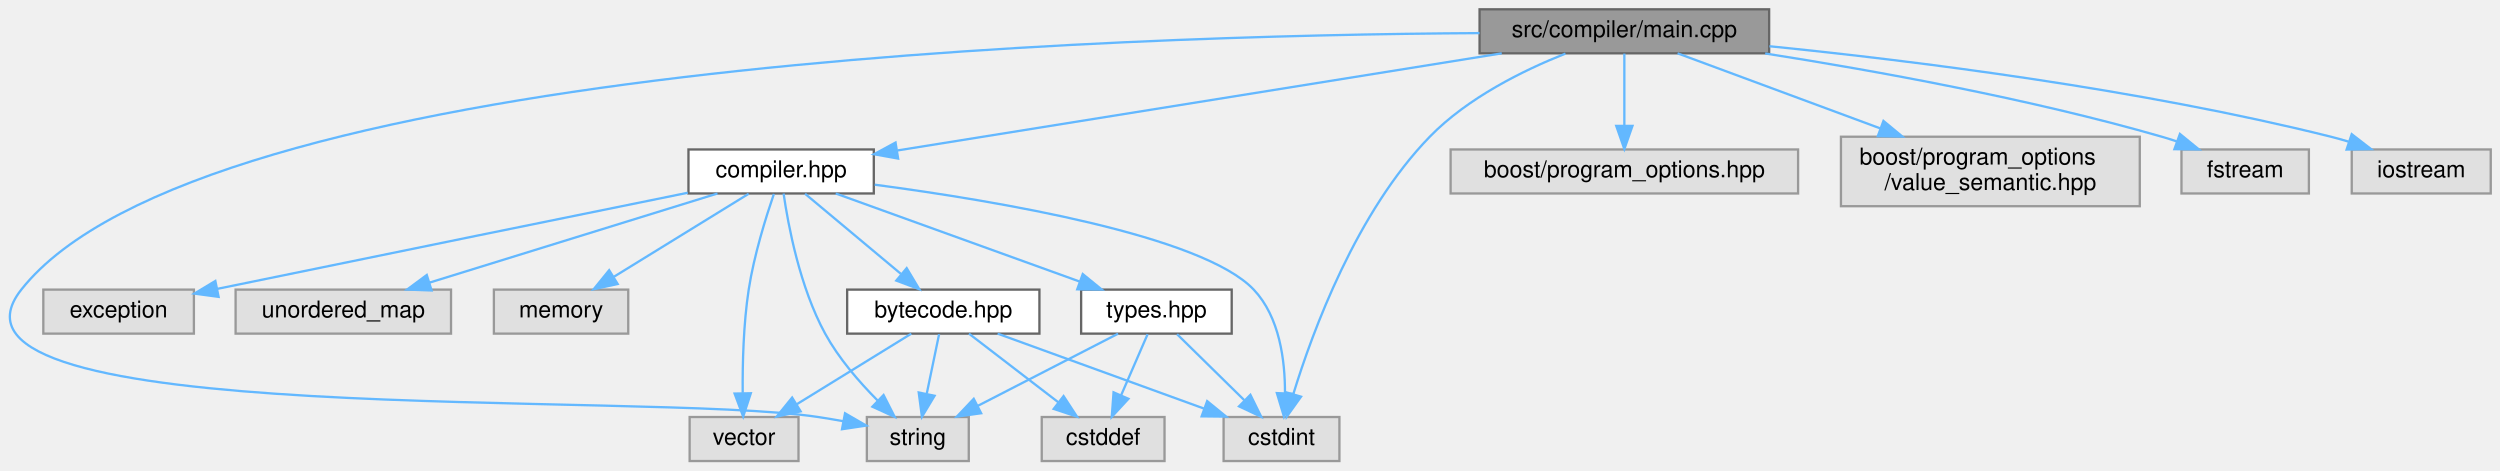
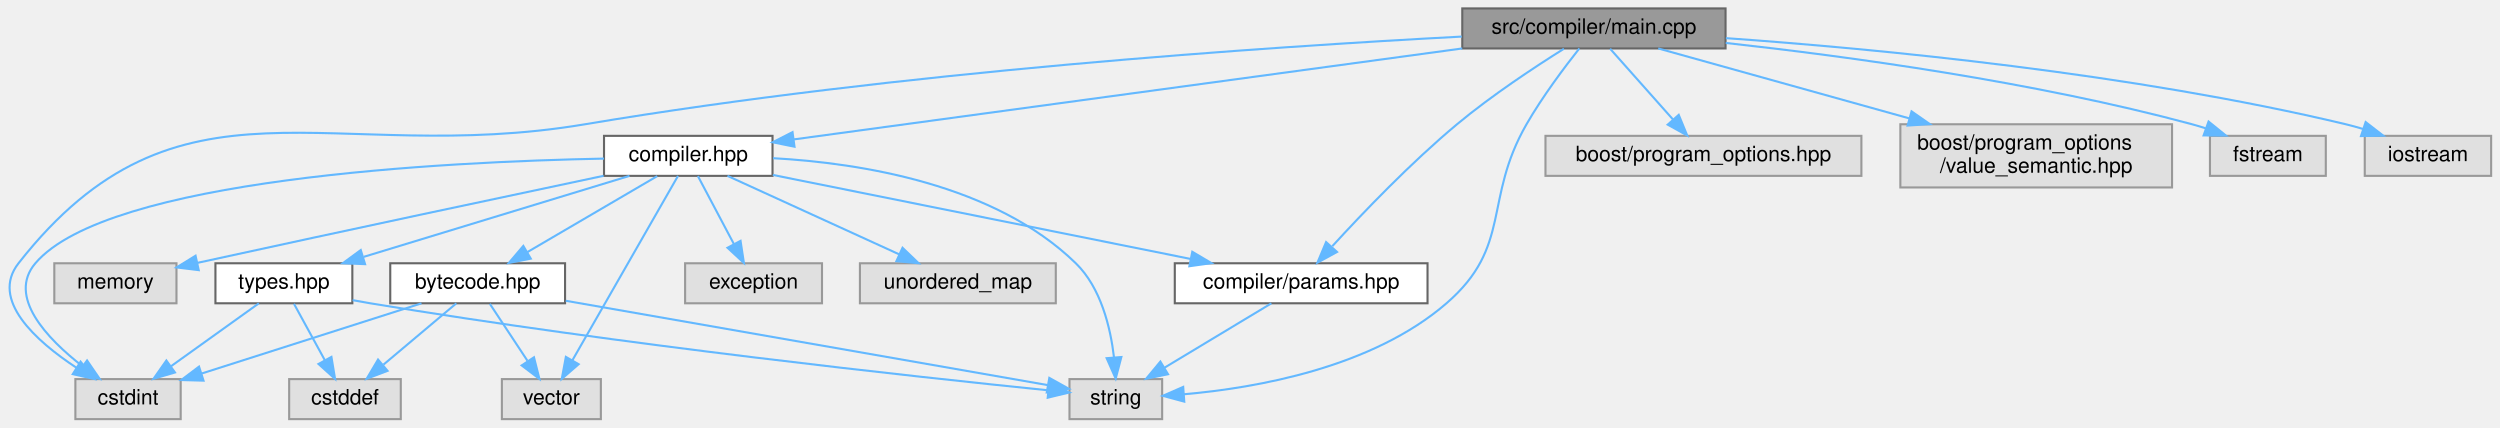
- <svg xmlns="http://www.w3.org/2000/svg" xmlns:xlink="http://www.w3.org/1999/xlink" width="1079pt" height="203pt" viewBox="0.00 0.00 1079.20 203.00">
+ <svg xmlns="http://www.w3.org/2000/svg" xmlns:xlink="http://www.w3.org/1999/xlink" width="1187pt" height="203pt" viewBox="0.00 0.00 1186.58 203.00">
  <g id="graph0" class="graph" transform="scale(1 1) rotate(0) translate(4 199)">
    <g id="Node000001" class="node">
      <g id="a_Node000001">
        <a xlink:title=" ">
-           <polygon fill="#999999" stroke="#666666" points="759.7,-195 634.7,-195 634.7,-176 759.7,-176 759.7,-195" />
-           <text text-anchor="middle" x="697.2" y="-183" font-family="Helvetica,sans-Serif" font-size="10.00">src/compiler/main.cpp</text>
+           <polygon fill="#999999" stroke="#666666" points="815.08,-195 690.08,-195 690.08,-176 815.08,-176 815.08,-195" />
+           <text text-anchor="middle" x="752.58" y="-183" font-family="Helvetica,sans-Serif" font-size="10.00">src/compiler/main.cpp</text>
        </a>
      </g>
    </g>
    <g id="Node000002" class="node">
      <g id="a_Node000002">
        <a xlink:href="compiler_8hpp.html" target="_top" xlink:title=" ">
-           <polygon fill="white" stroke="#666666" points="373.2,-134.5 293.2,-134.5 293.2,-115.5 373.2,-115.5 373.2,-134.5" />
-           <text text-anchor="middle" x="333.2" y="-122.5" font-family="Helvetica,sans-Serif" font-size="10.00">compiler.hpp</text>
+           <polygon fill="white" stroke="#666666" points="362.58,-134.5 282.58,-134.5 282.58,-115.5 362.58,-115.5 362.58,-134.5" />
+           <text text-anchor="middle" x="322.58" y="-122.5" font-family="Helvetica,sans-Serif" font-size="10.00">compiler.hpp</text>
        </a>
      </g>
    </g>
    <g id="edge1_Node000001_Node000002" class="edge">
      <g id="a_edge1_Node000001_Node000002">
        <a xlink:title=" ">
-           <path fill="none" stroke="#63b8ff" d="M644.27,-175.99C574.32,-164.75 451.94,-145.08 383.39,-134.07" />
-           <polygon fill="#63b8ff" stroke="#63b8ff" points="383.7,-130.57 373.27,-132.44 382.59,-137.48 383.7,-130.57" />
+           <path fill="none" stroke="#63b8ff" d="M690.06,-175.99C604.23,-164.32 451.62,-143.56 372.8,-132.83" />
+           <polygon fill="#63b8ff" stroke="#63b8ff" points="373.02,-129.33 362.64,-131.45 372.08,-136.27 373.02,-129.33" />
        </a>
      </g>
    </g>
    <g id="Node000004" class="node">
      <g id="a_Node000004">
        <a xlink:title=" ">
-           <polygon fill="#e0e0e0" stroke="#999999" points="574.2,-19 524.2,-19 524.2,0 574.2,0 574.2,-19" />
-           <text text-anchor="middle" x="549.2" y="-7" font-family="Helvetica,sans-Serif" font-size="10.00">cstdint</text>
-         </a>
-       </g>
-     </g>
-     <g id="edge19_Node000001_Node000004" class="edge">
-       <g id="a_edge19_Node000001_Node000004">
-         <a xlink:title=" ">
-           <path fill="none" stroke="#63b8ff" d="M671.78,-175.88C653.6,-168.66 629.54,-156.8 613.2,-140 581.55,-107.44 562.66,-56.16 554.31,-28.93" />
-           <polygon fill="#63b8ff" stroke="#63b8ff" points="557.62,-27.77 551.45,-19.15 550.9,-29.73 557.62,-27.77" />
+           <polygon fill="#e0e0e0" stroke="#999999" points="81.58,-19 31.58,-19 31.58,0 81.58,0 81.58,-19" />
+           <text text-anchor="middle" x="56.58" y="-7" font-family="Helvetica,sans-Serif" font-size="10.00">cstdint</text>
+         </a>
+       </g>
+     </g>
+     <g id="edge21_Node000001_Node000004" class="edge">
+       <g id="a_edge21_Node000001_Node000004">
+         <a xlink:title=" ">
+           <path fill="none" stroke="#63b8ff" d="M689.81,-181.63C597.93,-176.77 421.63,-164.9 273.58,-140 152.19,-119.58 80.55,-170.86 4.58,-74 -8.99,-56.69 12.71,-37.17 32.08,-24.4" />
+           <polygon fill="#63b8ff" stroke="#63b8ff" points="34.05,-27.29 40.68,-19.03 30.34,-21.35 34.05,-27.29" />
        </a>
      </g>
    </g>
    <g id="Node000006" class="node">
      <g id="a_Node000006">
        <a xlink:title=" ">
-           <polygon fill="#e0e0e0" stroke="#999999" points="414.2,-19 370.2,-19 370.2,0 414.2,0 414.2,-19" />
-           <text text-anchor="middle" x="392.2" y="-7" font-family="Helvetica,sans-Serif" font-size="10.00">string</text>
-         </a>
-       </g>
-     </g>
-     <g id="edge22_Node000001_Node000006" class="edge">
-       <g id="a_edge22_Node000001_Node000006">
-         <a xlink:title=" ">
-           <path fill="none" stroke="#63b8ff" d="M634.68,-184.73C479.29,-183.81 82.52,-171.74 5.2,-74 -42.83,-13.28 272.65,-30.55 349.2,-19 352.69,-18.47 356.33,-17.86 359.95,-17.2" />
-           <polygon fill="#63b8ff" stroke="#63b8ff" points="360.78,-20.61 369.95,-15.3 359.47,-13.73 360.78,-20.61" />
-         </a>
-       </g>
-     </g>
-     <g id="Node000012" class="node">
-       <g id="a_Node000012">
-         <a xlink:title=" ">
-           <polygon fill="#e0e0e0" stroke="#999999" points="772.2,-134.5 622.2,-134.5 622.2,-115.5 772.2,-115.5 772.2,-134.5" />
-           <text text-anchor="middle" x="697.2" y="-122.5" font-family="Helvetica,sans-Serif" font-size="10.00">boost/program_options.hpp</text>
-         </a>
-       </g>
-     </g>
-     <g id="edge17_Node000001_Node000012" class="edge">
-       <g id="a_edge17_Node000001_Node000012">
-         <a xlink:title=" ">
-           <path fill="none" stroke="#63b8ff" d="M697.2,-175.87C697.2,-167.75 697.2,-155.31 697.2,-144.89" />
-           <polygon fill="#63b8ff" stroke="#63b8ff" points="700.7,-144.67 697.2,-134.67 693.7,-144.67 700.7,-144.67" />
+           <polygon fill="#e0e0e0" stroke="#999999" points="547.58,-19 503.58,-19 503.58,0 547.58,0 547.58,-19" />
+           <text text-anchor="middle" x="525.58" y="-7" font-family="Helvetica,sans-Serif" font-size="10.00">string</text>
+         </a>
+       </g>
+     </g>
+     <g id="edge24_Node000001_Node000006" class="edge">
+       <g id="a_edge24_Node000001_Node000006">
+         <a xlink:title=" ">
+           <path fill="none" stroke="#63b8ff" d="M745.66,-175.99C738.78,-167.28 728.17,-153.2 720.58,-140 699.95,-104.13 713.88,-82.08 682.58,-55 647.34,-24.51 592.57,-14.83 557.92,-11.8" />
+           <polygon fill="#63b8ff" stroke="#63b8ff" points="558.08,-8.31 547.85,-11.06 557.57,-15.29 558.08,-8.31" />
+         </a>
+       </g>
+     </g>
+     <g id="Node000008" class="node">
+       <g id="a_Node000008">
+         <a xlink:href="params_8hpp.html" target="_top" xlink:title=" ">
+           <polygon fill="white" stroke="#666666" points="673.58,-74 553.58,-74 553.58,-55 673.58,-55 673.58,-74" />
+           <text text-anchor="middle" x="613.58" y="-62" font-family="Helvetica,sans-Serif" font-size="10.00">compiler/params.hpp</text>
+         </a>
+       </g>
+     </g>
+     <g id="edge25_Node000001_Node000008" class="edge">
+       <g id="a_edge25_Node000001_Node000008">
+         <a xlink:title=" ">
+           <path fill="none" stroke="#63b8ff" d="M738.34,-175.85C724.79,-167.37 704.08,-153.74 687.58,-140 665.6,-121.69 642.76,-97.83 628.37,-82.11" />
+           <polygon fill="#63b8ff" stroke="#63b8ff" points="630.61,-79.37 621.31,-74.3 625.42,-84.06 630.61,-79.37" />
        </a>
      </g>
    </g>
    <g id="Node000013" class="node">
      <g id="a_Node000013">
        <a xlink:title=" ">
-           <polygon fill="#e0e0e0" stroke="#999999" points="919.7,-140 790.7,-140 790.7,-110 919.7,-110 919.7,-140" />
-           <text text-anchor="start" x="798.7" y="-128" font-family="Helvetica,sans-Serif" font-size="10.00">boost/program_options</text>
-           <text text-anchor="middle" x="855.2" y="-117" font-family="Helvetica,sans-Serif" font-size="10.00">/value_semantic.hpp</text>
-         </a>
-       </g>
-     </g>
-     <g id="edge18_Node000001_Node000013" class="edge">
-       <g id="a_edge18_Node000001_Node000013">
-         <a xlink:title=" ">
-           <path fill="none" stroke="#63b8ff" d="M720.18,-175.99C743.01,-167.54 778.72,-154.32 807.68,-143.59" />
-           <polygon fill="#63b8ff" stroke="#63b8ff" points="809.05,-146.82 817.22,-140.06 806.62,-140.25 809.05,-146.82" />
+           <polygon fill="#e0e0e0" stroke="#999999" points="879.58,-134.5 729.58,-134.5 729.58,-115.5 879.58,-115.5 879.58,-134.5" />
+           <text text-anchor="middle" x="804.58" y="-122.5" font-family="Helvetica,sans-Serif" font-size="10.00">boost/program_options.hpp</text>
+         </a>
+       </g>
+     </g>
+     <g id="edge19_Node000001_Node000013" class="edge">
+       <g id="a_edge19_Node000001_Node000013">
+         <a xlink:title=" ">
+           <path fill="none" stroke="#63b8ff" d="M760.26,-175.87C768.09,-167.05 780.44,-153.16 790.12,-142.27" />
+           <polygon fill="#63b8ff" stroke="#63b8ff" points="792.85,-144.47 796.88,-134.67 787.62,-139.82 792.85,-144.47" />
        </a>
      </g>
    </g>
    <g id="Node000014" class="node">
      <g id="a_Node000014">
        <a xlink:title=" ">
-           <polygon fill="#e0e0e0" stroke="#999999" points="992.7,-134.5 937.7,-134.5 937.7,-115.5 992.7,-115.5 992.7,-134.5" />
-           <text text-anchor="middle" x="965.2" y="-122.5" font-family="Helvetica,sans-Serif" font-size="10.00">fstream</text>
+           <polygon fill="#e0e0e0" stroke="#999999" points="1027.08,-140 898.08,-140 898.08,-110 1027.08,-110 1027.08,-140" />
+           <text text-anchor="start" x="906.08" y="-128" font-family="Helvetica,sans-Serif" font-size="10.00">boost/program_options</text>
+           <text text-anchor="middle" x="962.58" y="-117" font-family="Helvetica,sans-Serif" font-size="10.00">/value_semantic.hpp</text>
        </a>
      </g>
    </g>
    <g id="edge20_Node000001_Node000014" class="edge">
      <g id="a_edge20_Node000001_Node000014">
        <a xlink:title=" ">
-           <path fill="none" stroke="#63b8ff" d="M758,-175.93C805.21,-168.54 872.05,-156.45 929.2,-140 931.35,-139.38 933.55,-138.69 935.74,-137.95" />
-           <polygon fill="#63b8ff" stroke="#63b8ff" points="937.03,-141.2 945.24,-134.5 934.65,-134.62 937.03,-141.2" />
+           <path fill="none" stroke="#63b8ff" d="M783.12,-175.99C814.26,-167.32 863.42,-153.62 902.42,-142.76" />
+           <polygon fill="#63b8ff" stroke="#63b8ff" points="903.4,-146.12 912.1,-140.06 901.52,-139.38 903.4,-146.12" />
        </a>
      </g>
    </g>
    <g id="Node000015" class="node">
      <g id="a_Node000015">
        <a xlink:title=" ">
-           <polygon fill="#e0e0e0" stroke="#999999" points="1071.2,-134.5 1011.2,-134.5 1011.2,-115.5 1071.2,-115.5 1071.2,-134.5" />
-           <text text-anchor="middle" x="1041.2" y="-122.5" font-family="Helvetica,sans-Serif" font-size="10.00">iostream</text>
-         </a>
-       </g>
-     </g>
-     <g id="edge21_Node000001_Node000015" class="edge">
-       <g id="a_edge21_Node000001_Node000015">
-         <a xlink:title=" ">
-           <path fill="none" stroke="#63b8ff" d="M759.83,-179.06C821.99,-172.79 919.65,-160.62 1002.2,-140 1004.71,-139.37 1007.27,-138.65 1009.84,-137.87" />
-           <polygon fill="#63b8ff" stroke="#63b8ff" points="1011.19,-141.1 1019.57,-134.63 1008.98,-134.46 1011.19,-141.1" />
+           <polygon fill="#e0e0e0" stroke="#999999" points="1100.08,-134.5 1045.08,-134.5 1045.08,-115.5 1100.08,-115.5 1100.08,-134.5" />
+           <text text-anchor="middle" x="1072.58" y="-122.5" font-family="Helvetica,sans-Serif" font-size="10.00">fstream</text>
+         </a>
+       </g>
+     </g>
+     <g id="edge22_Node000001_Node000015" class="edge">
+       <g id="a_edge22_Node000001_Node000015">
+         <a xlink:title=" ">
+           <path fill="none" stroke="#63b8ff" d="M815.16,-178.61C873.25,-172.23 961.77,-160.16 1036.58,-140 1038.74,-139.42 1040.94,-138.75 1043.15,-138.03" />
+           <polygon fill="#63b8ff" stroke="#63b8ff" points="1044.42,-141.29 1052.66,-134.63 1042.06,-134.7 1044.42,-141.29" />
+         </a>
+       </g>
+     </g>
+     <g id="Node000016" class="node">
+       <g id="a_Node000016">
+         <a xlink:title=" ">
+           <polygon fill="#e0e0e0" stroke="#999999" points="1178.58,-134.5 1118.58,-134.5 1118.58,-115.5 1178.58,-115.5 1178.58,-134.5" />
+           <text text-anchor="middle" x="1148.58" y="-122.5" font-family="Helvetica,sans-Serif" font-size="10.00">iostream</text>
+         </a>
+       </g>
+     </g>
+     <g id="edge23_Node000001_Node000016" class="edge">
+       <g id="a_edge23_Node000001_Node000016">
+         <a xlink:title=" ">
+           <path fill="none" stroke="#63b8ff" d="M815.24,-180.89C887.12,-175.78 1008.13,-164.22 1109.58,-140 1112.25,-139.36 1114.98,-138.61 1117.7,-137.78" />
+           <polygon fill="#63b8ff" stroke="#63b8ff" points="1119,-141.04 1127.38,-134.57 1116.79,-134.4 1119,-141.04" />
        </a>
      </g>
    </g>
    <g id="Node000003" class="node">
      <g id="a_Node000003">
        <a xlink:href="bytecode_8hpp.html" target="_top" xlink:title=" ">
-           <polygon fill="white" stroke="#666666" points="444.7,-74 361.7,-74 361.7,-55 444.7,-55 444.7,-74" />
-           <text text-anchor="middle" x="403.2" y="-62" font-family="Helvetica,sans-Serif" font-size="10.00">bytecode.hpp</text>
+           <polygon fill="white" stroke="#666666" points="264.08,-74 181.08,-74 181.08,-55 264.08,-55 264.08,-74" />
+           <text text-anchor="middle" x="222.58" y="-62" font-family="Helvetica,sans-Serif" font-size="10.00">bytecode.hpp</text>
        </a>
      </g>
    </g>
    <g id="edge2_Node000002_Node000003" class="edge">
      <g id="a_edge2_Node000002_Node000003">
        <a xlink:title=" ">
-           <path fill="none" stroke="#63b8ff" d="M343.53,-115.37C354.39,-106.3 371.69,-91.84 384.87,-80.82" />
-           <polygon fill="#63b8ff" stroke="#63b8ff" points="387.4,-83.27 392.83,-74.17 382.91,-77.89 387.4,-83.27" />
-         </a>
-       </g>
-     </g>
-     <g id="edge11_Node000002_Node000004" class="edge">
-       <g id="a_edge11_Node000002_Node000004">
-         <a xlink:title=" ">
-           <path fill="none" stroke="#63b8ff" d="M373.6,-119.29C426.48,-112.27 515.06,-97.36 537.2,-74 548.41,-62.18 550.76,-43.34 550.7,-29.25" />
-           <polygon fill="#63b8ff" stroke="#63b8ff" points="554.2,-29.02 550.26,-19.19 547.2,-29.33 554.2,-29.02" />
-         </a>
-       </g>
-     </g>
-     <g id="edge13_Node000002_Node000006" class="edge">
-       <g id="a_edge13_Node000002_Node000006">
-         <a xlink:title=" ">
-           <path fill="none" stroke="#63b8ff" d="M334.26,-115.46C336.22,-101.93 341.23,-75.06 352.2,-55 358.03,-44.34 366.89,-34.13 374.79,-26.18" />
-           <polygon fill="#63b8ff" stroke="#63b8ff" points="377.42,-28.5 382.22,-19.06 372.58,-23.45 377.42,-28.5" />
+           <path fill="none" stroke="#63b8ff" d="M307.83,-115.37C291.58,-105.86 265.23,-90.45 246.12,-79.27" />
+           <polygon fill="#63b8ff" stroke="#63b8ff" points="247.8,-76.2 237.4,-74.17 244.26,-82.24 247.8,-76.2" />
+         </a>
+       </g>
+     </g>
+     <g id="edge13_Node000002_Node000004" class="edge">
+       <g id="a_edge13_Node000002_Node000004">
+         <a xlink:title=" ">
+           <path fill="none" stroke="#63b8ff" d="M282.58,-123.7C206.8,-122.19 46.82,-114.21 12.58,-74 -0.87,-58.2 18,-38.31 35.04,-25.04" />
+           <polygon fill="#63b8ff" stroke="#63b8ff" points="37.13,-27.85 43.11,-19.11 32.98,-22.21 37.13,-27.85" />
+         </a>
+       </g>
+     </g>
+     <g id="edge15_Node000002_Node000006" class="edge">
+       <g id="a_edge15_Node000002_Node000006">
+         <a xlink:title=" ">
+           <path fill="none" stroke="#63b8ff" d="M362.87,-123.89C404.31,-121.58 468.07,-111.55 506.58,-74 518.54,-62.34 523.05,-43.48 524.71,-29.34" />
+           <polygon fill="#63b8ff" stroke="#63b8ff" points="528.21,-29.48 525.52,-19.24 521.23,-28.93 528.21,-29.48" />
        </a>
      </g>
    </g>
    <g id="Node000007" class="node">
      <g id="a_Node000007">
        <a xlink:title=" ">
-           <polygon fill="#e0e0e0" stroke="#999999" points="340.7,-19 293.7,-19 293.7,0 340.7,0 340.7,-19" />
-           <text text-anchor="middle" x="317.2" y="-7" font-family="Helvetica,sans-Serif" font-size="10.00">vector</text>
-         </a>
-       </g>
-     </g>
-     <g id="edge15_Node000002_Node000007" class="edge">
-       <g id="a_edge15_Node000002_Node000007">
-         <a xlink:title=" ">
-           <path fill="none" stroke="#63b8ff" d="M330.07,-115.29C326.68,-105.42 321.47,-88.79 319.2,-74 316.92,-59.14 316.5,-42.11 316.61,-29.43" />
-           <polygon fill="#63b8ff" stroke="#63b8ff" points="320.11,-29.26 316.82,-19.19 313.11,-29.12 320.11,-29.26" />
-         </a>
-       </g>
-     </g>
-     <g id="Node000008" class="node">
-       <g id="a_Node000008">
-         <a xlink:href="types_8hpp.html" target="_top" xlink:title=" ">
-           <polygon fill="white" stroke="#666666" points="527.7,-74 462.7,-74 462.7,-55 527.7,-55 527.7,-74" />
-           <text text-anchor="middle" x="495.2" y="-62" font-family="Helvetica,sans-Serif" font-size="10.00">types.hpp</text>
+           <polygon fill="#e0e0e0" stroke="#999999" points="281.08,-19 234.08,-19 234.08,0 281.08,0 281.08,-19" />
+           <text text-anchor="middle" x="257.58" y="-7" font-family="Helvetica,sans-Serif" font-size="10.00">vector</text>
+         </a>
+       </g>
+     </g>
+     <g id="edge17_Node000002_Node000007" class="edge">
+       <g id="a_edge17_Node000002_Node000007">
+         <a xlink:title=" ">
+           <path fill="none" stroke="#63b8ff" d="M317.7,-115.47C307.06,-96.9 281.64,-52.51 267.5,-27.82" />
+           <polygon fill="#63b8ff" stroke="#63b8ff" points="270.53,-26.07 262.52,-19.13 264.46,-29.55 270.53,-26.07" />
        </a>
      </g>
    </g>
    <g id="edge7_Node000002_Node000008" class="edge">
      <g id="a_edge7_Node000002_Node000008">
        <a xlink:title=" ">
-           <path fill="none" stroke="#63b8ff" d="M356.76,-115.49C384.47,-105.49 430.67,-88.8 462.01,-77.49" />
-           <polygon fill="#63b8ff" stroke="#63b8ff" points="463.4,-80.71 471.62,-74.02 461.02,-74.12 463.4,-80.71" />
+           <path fill="none" stroke="#63b8ff" d="M362.74,-115.93C414.37,-105.55 504.13,-87.5 561.11,-76.05" />
+           <polygon fill="#63b8ff" stroke="#63b8ff" points="561.89,-79.46 571,-74.06 560.51,-72.6 561.89,-79.46" />
        </a>
      </g>
    </g>
    <g id="Node000009" class="node">
      <g id="a_Node000009">
-         <a xlink:title=" ">
-           <polygon fill="#e0e0e0" stroke="#999999" points="79.7,-74 14.7,-74 14.7,-55 79.7,-55 79.7,-74" />
-           <text text-anchor="middle" x="47.2" y="-62" font-family="Helvetica,sans-Serif" font-size="10.00">exception</text>
-         </a>
-       </g>
-     </g>
-     <g id="edge12_Node000002_Node000009" class="edge">
-       <g id="a_edge12_Node000002_Node000009">
-         <a xlink:title=" ">
-           <path fill="none" stroke="#63b8ff" d="M292.88,-115.81C246.3,-106.34 167.11,-90.22 89.78,-74.32" />
-           <polygon fill="#63b8ff" stroke="#63b8ff" points="90.37,-70.87 79.87,-72.28 88.96,-77.73 90.37,-70.87" />
+         <a xlink:href="types_8hpp.html" target="_top" xlink:title=" ">
+           <polygon fill="white" stroke="#666666" points="163.08,-74 98.08,-74 98.08,-55 163.08,-55 163.08,-74" />
+           <text text-anchor="middle" x="130.58" y="-62" font-family="Helvetica,sans-Serif" font-size="10.00">types.hpp</text>
+         </a>
+       </g>
+     </g>
+     <g id="edge9_Node000002_Node000009" class="edge">
+       <g id="a_edge9_Node000002_Node000009">
+         <a xlink:title=" ">
+           <path fill="none" stroke="#63b8ff" d="M294.66,-115.49C261.39,-105.36 205.64,-88.37 168.49,-77.05" />
+           <polygon fill="#63b8ff" stroke="#63b8ff" points="169.12,-73.58 158.53,-74.02 167.08,-80.28 169.12,-73.58" />
        </a>
      </g>
    </g>
    <g id="Node000010" class="node">
      <g id="a_Node000010">
        <a xlink:title=" ">
-           <polygon fill="#e0e0e0" stroke="#999999" points="190.7,-74 97.7,-74 97.7,-55 190.7,-55 190.7,-74" />
-           <text text-anchor="middle" x="144.2" y="-62" font-family="Helvetica,sans-Serif" font-size="10.00">unordered_map</text>
+           <polygon fill="#e0e0e0" stroke="#999999" points="386.08,-74 321.08,-74 321.08,-55 386.08,-55 386.08,-74" />
+           <text text-anchor="middle" x="353.58" y="-62" font-family="Helvetica,sans-Serif" font-size="10.00">exception</text>
        </a>
      </g>
    </g>
    <g id="edge14_Node000002_Node000010" class="edge">
      <g id="a_edge14_Node000002_Node000010">
        <a xlink:title=" ">
-           <path fill="none" stroke="#63b8ff" d="M305.72,-115.49C272.97,-105.36 218.08,-88.37 181.51,-77.05" />
-           <polygon fill="#63b8ff" stroke="#63b8ff" points="182.3,-73.63 171.72,-74.02 180.23,-80.32 182.3,-73.63" />
+           <path fill="none" stroke="#63b8ff" d="M327.16,-115.37C331.64,-106.9 338.62,-93.74 344.27,-83.07" />
+           <polygon fill="#63b8ff" stroke="#63b8ff" points="347.4,-84.64 348.99,-74.17 341.21,-81.36 347.4,-84.64" />
        </a>
      </g>
    </g>
    <g id="Node000011" class="node">
      <g id="a_Node000011">
        <a xlink:title=" ">
-           <polygon fill="#e0e0e0" stroke="#999999" points="267.2,-74 209.2,-74 209.2,-55 267.2,-55 267.2,-74" />
-           <text text-anchor="middle" x="238.2" y="-62" font-family="Helvetica,sans-Serif" font-size="10.00">memory</text>
+           <polygon fill="#e0e0e0" stroke="#999999" points="497.08,-74 404.08,-74 404.08,-55 497.08,-55 497.08,-74" />
+           <text text-anchor="middle" x="450.58" y="-62" font-family="Helvetica,sans-Serif" font-size="10.00">unordered_map</text>
        </a>
      </g>
    </g>
    <g id="edge16_Node000002_Node000011" class="edge">
      <g id="a_edge16_Node000002_Node000011">
        <a xlink:title=" ">
-           <path fill="none" stroke="#63b8ff" d="M319.18,-115.37C303.89,-105.95 279.17,-90.73 261.06,-79.58" />
-           <polygon fill="#63b8ff" stroke="#63b8ff" points="262.63,-76.43 252.28,-74.17 258.96,-82.39 262.63,-76.43" />
+           <path fill="none" stroke="#63b8ff" d="M341.19,-115.49C362.62,-105.7 398.02,-89.52 422.73,-78.23" />
+           <polygon fill="#63b8ff" stroke="#63b8ff" points="424.31,-81.36 431.95,-74.02 421.4,-74.99 424.31,-81.36" />
+         </a>
+       </g>
+     </g>
+     <g id="Node000012" class="node">
+       <g id="a_Node000012">
+         <a xlink:title=" ">
+           <polygon fill="#e0e0e0" stroke="#999999" points="79.58,-74 21.58,-74 21.58,-55 79.58,-55 79.58,-74" />
+           <text text-anchor="middle" x="50.58" y="-62" font-family="Helvetica,sans-Serif" font-size="10.00">memory</text>
+         </a>
+       </g>
+     </g>
+     <g id="edge18_Node000002_Node000012" class="edge">
+       <g id="a_edge18_Node000002_Node000012">
+         <a xlink:title=" ">
+           <path fill="none" stroke="#63b8ff" d="M282.39,-115.53C237.76,-106.11 163.3,-90.3 89.55,-74.2" />
+           <polygon fill="#63b8ff" stroke="#63b8ff" points="90.14,-70.74 79.62,-72.03 88.64,-77.58 90.14,-70.74" />
        </a>
      </g>
    </g>
    <g id="edge3_Node000003_Node000004" class="edge">
      <g id="a_edge3_Node000003_Node000004">
        <a xlink:title=" ">
-           <path fill="none" stroke="#63b8ff" d="M426.66,-54.98C450.78,-46.23 488.57,-32.51 515.8,-22.62" />
-           <polygon fill="#63b8ff" stroke="#63b8ff" points="517.11,-25.87 525.32,-19.17 514.72,-19.29 517.11,-25.87" />
+           <path fill="none" stroke="#63b8ff" d="M195.91,-54.98C167.55,-45.93 122.56,-31.57 91.41,-21.62" />
+           <polygon fill="#63b8ff" stroke="#63b8ff" points="92.42,-18.27 81.83,-18.56 90.29,-24.94 92.42,-18.27" />
        </a>
      </g>
    </g>
    <g id="Node000005" class="node">
      <g id="a_Node000005">
        <a xlink:title=" ">
-           <polygon fill="#e0e0e0" stroke="#999999" points="498.7,-19 445.7,-19 445.7,0 498.7,0 498.7,-19" />
-           <text text-anchor="middle" x="472.2" y="-7" font-family="Helvetica,sans-Serif" font-size="10.00">cstddef</text>
+           <polygon fill="#e0e0e0" stroke="#999999" points="186.08,-19 133.08,-19 133.08,0 186.08,0 186.08,-19" />
+           <text text-anchor="middle" x="159.58" y="-7" font-family="Helvetica,sans-Serif" font-size="10.00">cstddef</text>
        </a>
      </g>
    </g>
    <g id="edge4_Node000003_Node000005" class="edge">
      <g id="a_edge4_Node000003_Node000005">
        <a xlink:title=" ">
-           <path fill="none" stroke="#63b8ff" d="M414.29,-54.98C424.69,-47 440.46,-34.88 452.92,-25.31" />
-           <polygon fill="#63b8ff" stroke="#63b8ff" points="455.12,-28.04 460.91,-19.17 450.85,-22.49 455.12,-28.04" />
+           <path fill="none" stroke="#63b8ff" d="M212.46,-54.98C203.15,-47.15 189.11,-35.34 177.84,-25.86" />
+           <polygon fill="#63b8ff" stroke="#63b8ff" points="179.79,-22.93 169.89,-19.17 175.29,-28.29 179.79,-22.93" />
        </a>
      </g>
    </g>
    <g id="edge5_Node000003_Node000006" class="edge">
      <g id="a_edge5_Node000003_Node000006">
        <a xlink:title=" ">
-           <path fill="none" stroke="#63b8ff" d="M401.39,-54.75C399.94,-47.8 397.88,-37.85 396.07,-29.13" />
-           <polygon fill="#63b8ff" stroke="#63b8ff" points="399.44,-28.17 393.98,-19.09 392.59,-29.59 399.44,-28.17" />
+           <path fill="none" stroke="#63b8ff" d="M264.39,-56.19C325.55,-45.49 438.11,-25.8 493.33,-16.14" />
+           <polygon fill="#63b8ff" stroke="#63b8ff" points="494.01,-19.58 503.26,-14.41 492.8,-12.68 494.01,-19.58" />
        </a>
      </g>
    </g>
    <g id="edge6_Node000003_Node000007" class="edge">
      <g id="a_edge6_Node000003_Node000007">
        <a xlink:title=" ">
-           <path fill="none" stroke="#63b8ff" d="M389.38,-54.98C376.05,-46.77 355.62,-34.18 339.9,-24.49" />
-           <polygon fill="#63b8ff" stroke="#63b8ff" points="341.62,-21.44 331.27,-19.17 337.95,-27.4 341.62,-21.44" />
-         </a>
-       </g>
-     </g>
-     <g id="edge9_Node000008_Node000004" class="edge">
-       <g id="a_edge9_Node000008_Node000004">
-         <a xlink:title=" ">
-           <path fill="none" stroke="#63b8ff" d="M504.12,-54.75C511.98,-47.03 523.63,-35.6 533.12,-26.28" />
-           <polygon fill="#63b8ff" stroke="#63b8ff" points="535.77,-28.59 540.45,-19.09 530.86,-23.6 535.77,-28.59" />
-         </a>
-       </g>
-     </g>
-     <g id="edge8_Node000008_Node000005" class="edge">
-       <g id="a_edge8_Node000008_Node000005">
-         <a xlink:title=" ">
-           <path fill="none" stroke="#63b8ff" d="M491.4,-54.75C488.29,-47.57 483.78,-37.18 479.91,-28.27" />
-           <polygon fill="#63b8ff" stroke="#63b8ff" points="483.12,-26.87 475.93,-19.09 476.7,-29.66 483.12,-26.87" />
-         </a>
-       </g>
-     </g>
-     <g id="edge10_Node000008_Node000006" class="edge">
-       <g id="a_edge10_Node000008_Node000006">
-         <a xlink:title=" ">
-           <path fill="none" stroke="#63b8ff" d="M478.65,-54.98C462.31,-46.57 437.07,-33.59 418.07,-23.81" />
-           <polygon fill="#63b8ff" stroke="#63b8ff" points="419.54,-20.63 409.05,-19.17 416.34,-26.86 419.54,-20.63" />
+           <path fill="none" stroke="#63b8ff" d="M228.36,-54.75C233.2,-47.42 240.26,-36.73 246.23,-27.7" />
+           <polygon fill="#63b8ff" stroke="#63b8ff" points="249.32,-29.36 251.91,-19.09 243.48,-25.5 249.32,-29.36" />
+         </a>
+       </g>
+     </g>
+     <g id="edge8_Node000008_Node000006" class="edge">
+       <g id="a_edge8_Node000008_Node000006">
+         <a xlink:title=" ">
+           <path fill="none" stroke="#63b8ff" d="M599.44,-54.98C585.8,-46.77 564.9,-34.18 548.8,-24.49" />
+           <polygon fill="#63b8ff" stroke="#63b8ff" points="550.35,-21.33 539.98,-19.17 546.74,-27.33 550.35,-21.33" />
+         </a>
+       </g>
+     </g>
+     <g id="edge11_Node000009_Node000004" class="edge">
+       <g id="a_edge11_Node000009_Node000004">
+         <a xlink:title=" ">
+           <path fill="none" stroke="#63b8ff" d="M118.69,-54.98C107.43,-46.92 90.3,-34.65 76.87,-25.03" />
+           <polygon fill="#63b8ff" stroke="#63b8ff" points="78.86,-22.15 68.69,-19.17 74.78,-27.84 78.86,-22.15" />
+         </a>
+       </g>
+     </g>
+     <g id="edge10_Node000009_Node000005" class="edge">
+       <g id="a_edge10_Node000009_Node000005">
+         <a xlink:title=" ">
+           <path fill="none" stroke="#63b8ff" d="M135.37,-54.75C139.34,-47.49 145.11,-36.95 150.02,-27.98" />
+           <polygon fill="#63b8ff" stroke="#63b8ff" points="153.15,-29.54 154.88,-19.09 147.01,-26.18 153.15,-29.54" />
+         </a>
+       </g>
+     </g>
+     <g id="edge12_Node000009_Node000006" class="edge">
+       <g id="a_edge12_Node000009_Node000006">
+         <a xlink:title=" ">
+           <path fill="none" stroke="#63b8ff" d="M163.21,-56.49C166.04,-55.96 168.86,-55.45 171.58,-55 289.71,-35.36 431.29,-20.01 493.55,-13.67" />
+           <polygon fill="#63b8ff" stroke="#63b8ff" points="493.94,-17.14 503.54,-12.66 493.24,-10.18 493.94,-17.14" />
        </a>
      </g>
    </g>
  </g>
</svg>
